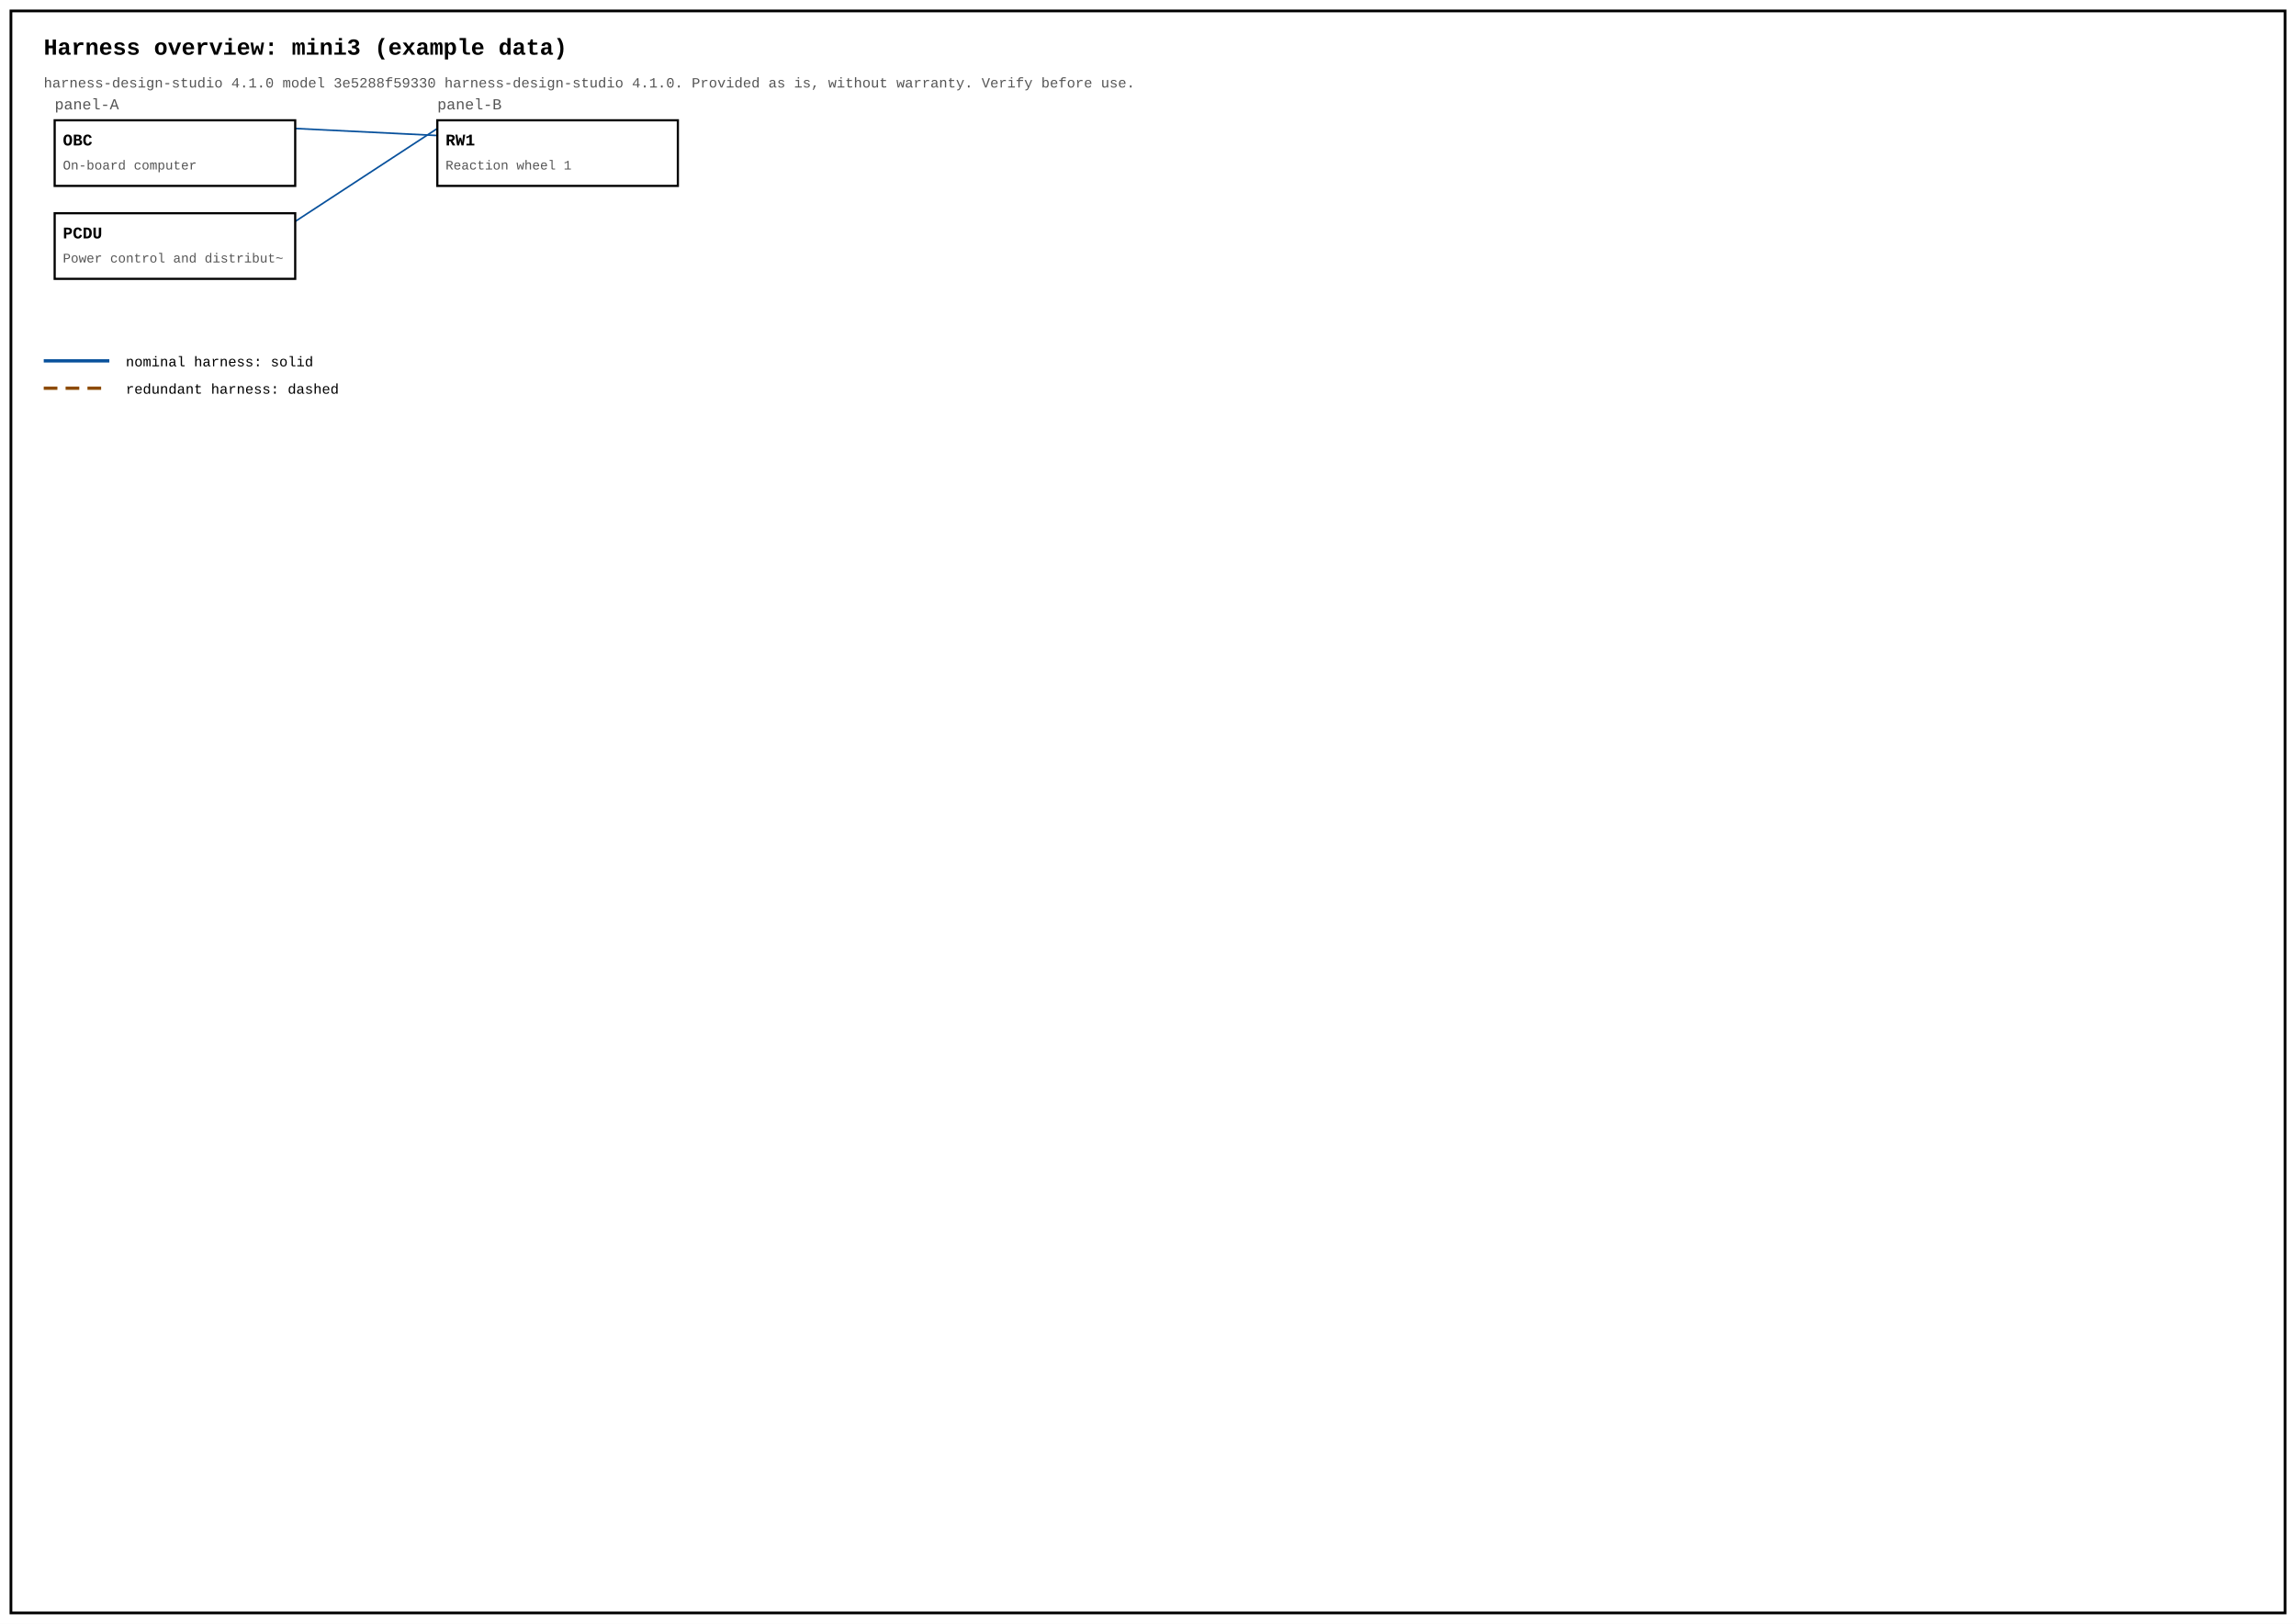
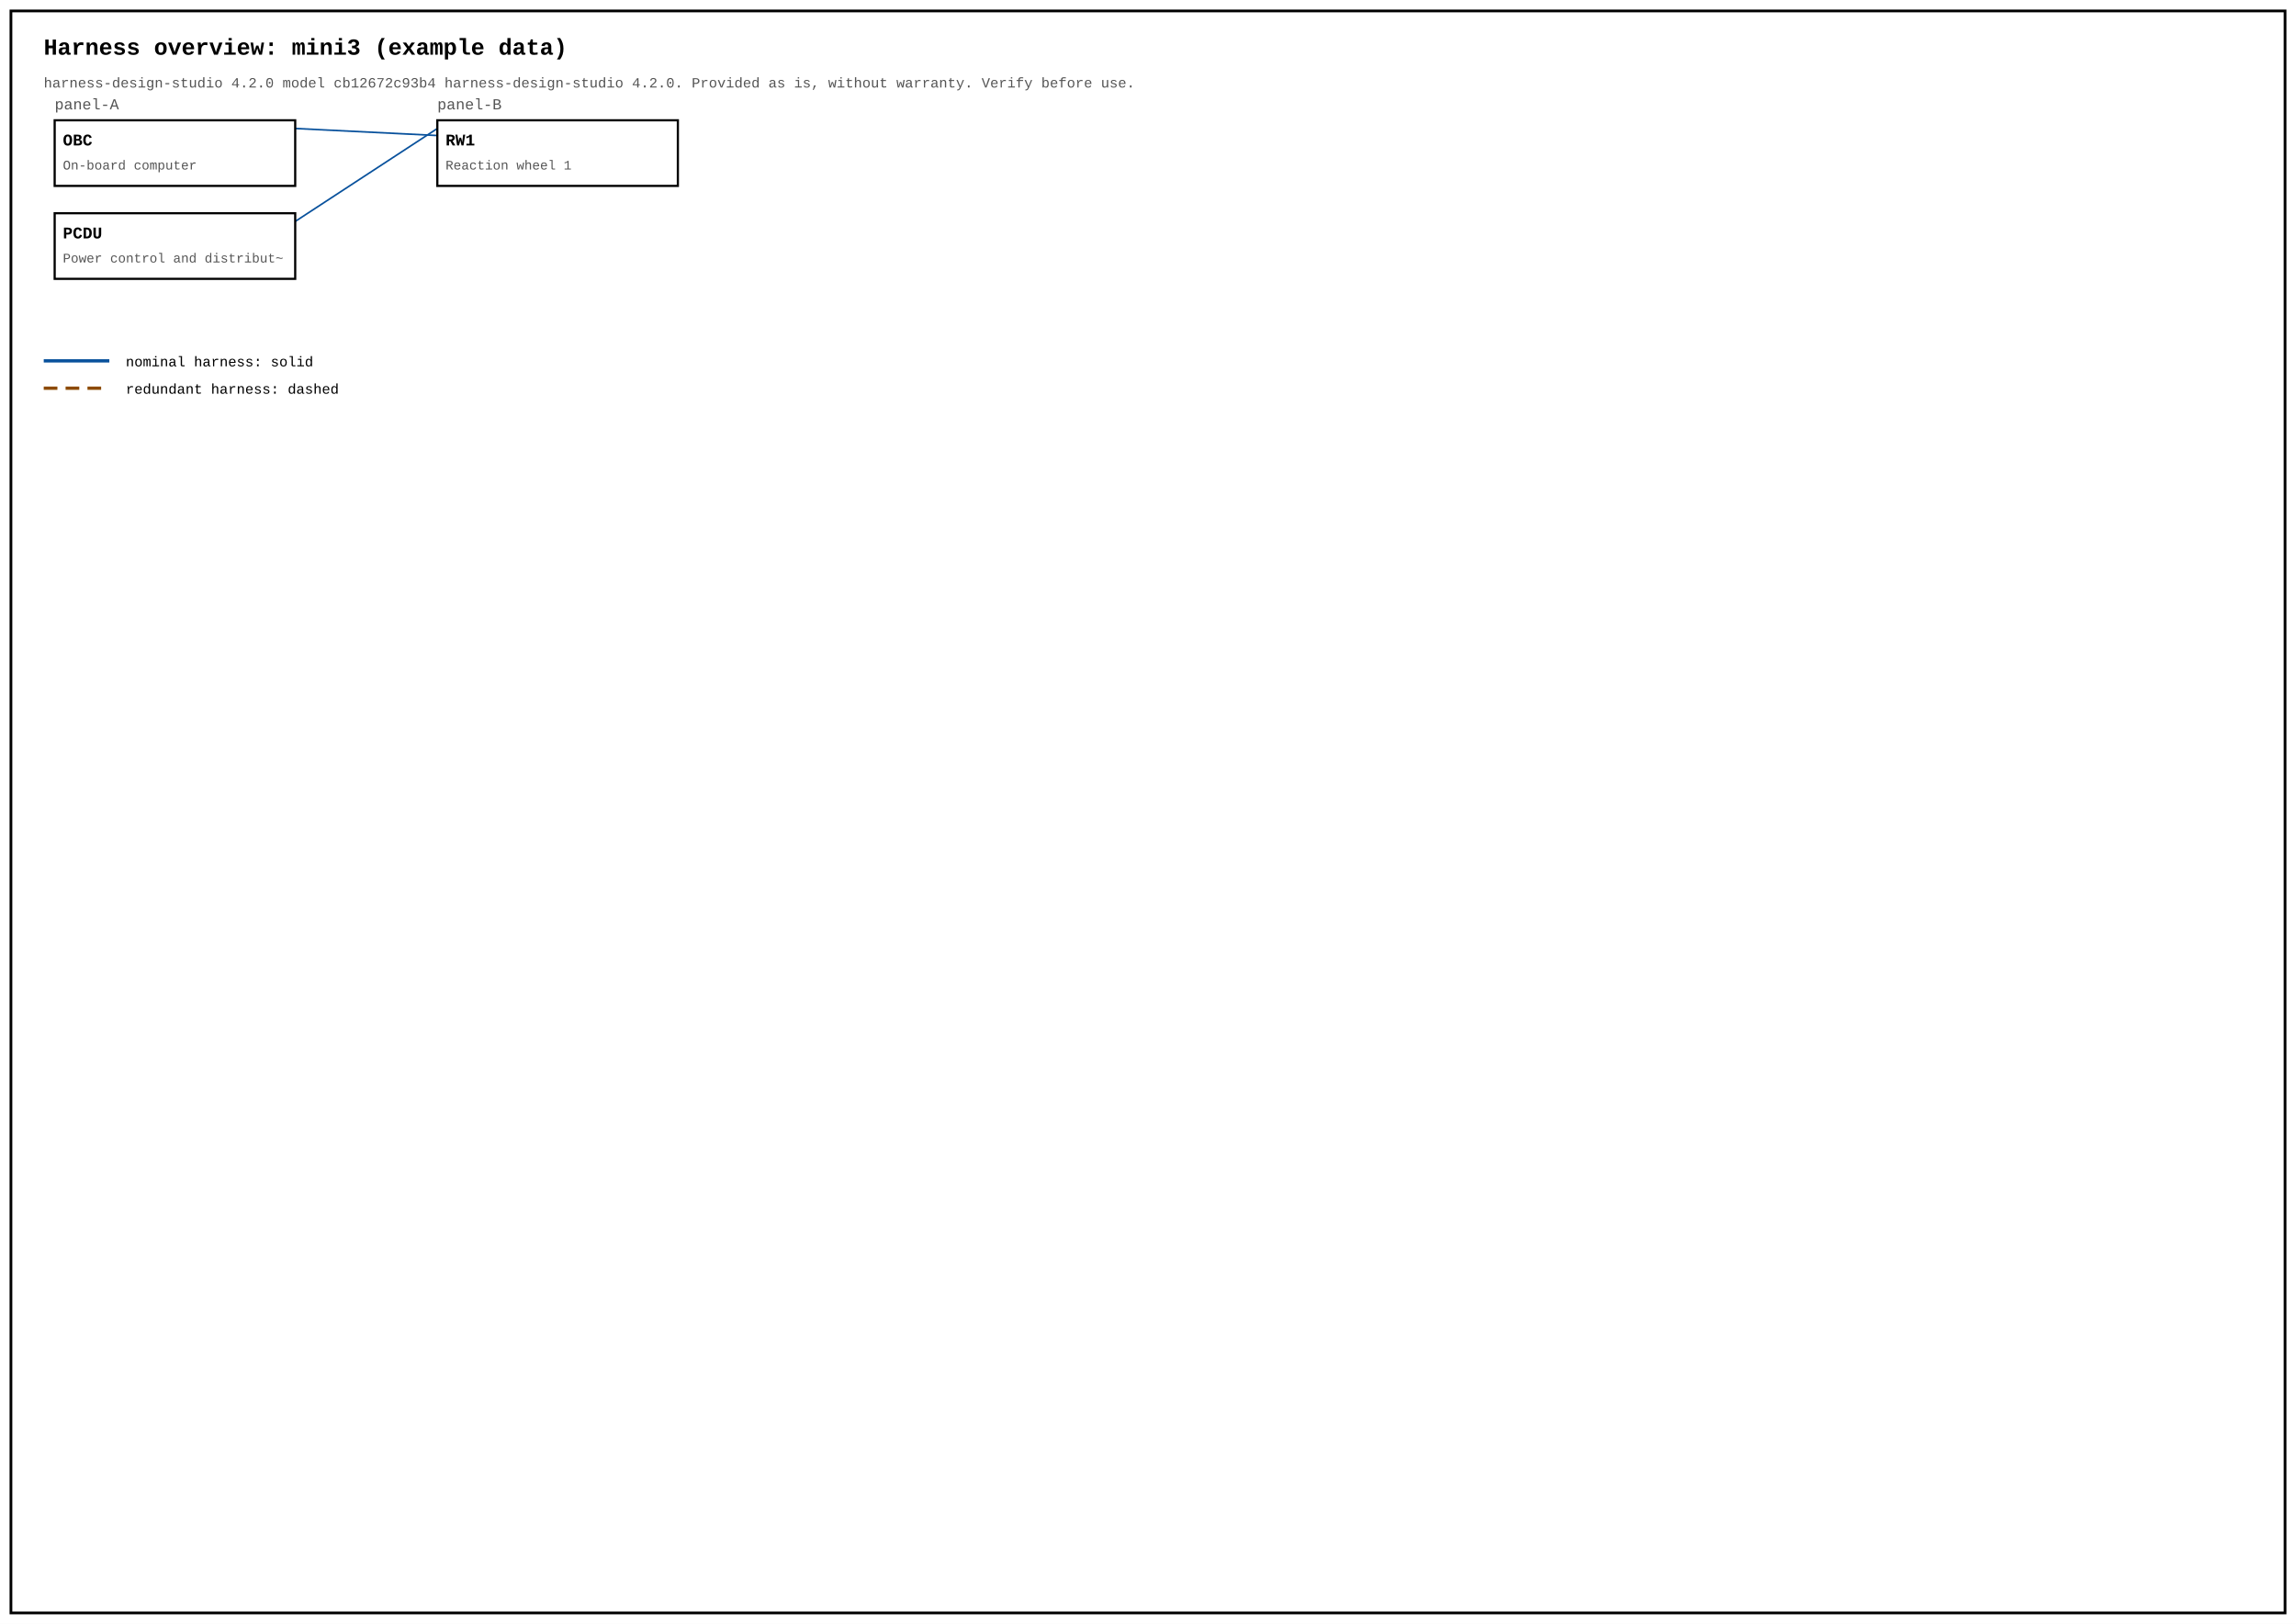
<svg xmlns="http://www.w3.org/2000/svg" width="420mm" height="297mm" viewBox="0 0 420 297" font-family="Courier New, Courier, monospace">
  <rect x="0" y="0" width="420" height="297" fill="#ffffff" />
  <rect x="2" y="2" width="416" height="293" fill="none" stroke="#000000" stroke-width="0.5" />
  <text x="8" y="10" font-size="4.2" font-weight="bold" text-anchor="start" fill="#000000">Harness overview: mini3 (example data)</text>
-   <text x="8" y="16" font-size="2.6" text-anchor="start" fill="#555555">harness-design-studio 4.1.0 model 3e5288f59330   harness-design-studio 4.1.0. Provided as is, without warranty. Verify before use.</text>
+   <text x="8" y="16" font-size="2.6" text-anchor="start" fill="#555555">harness-design-studio 4.2.0 model cb12672c93b4   harness-design-studio 4.2.0. Provided as is, without warranty. Verify before use.</text>
  <text x="10" y="20" font-size="2.8" text-anchor="start" fill="#555555">panel-A</text>
  <text x="80" y="20" font-size="2.8" text-anchor="start" fill="#555555">panel-B</text>
  <line x1="54" y1="40.5" x2="80" y2="23.5" stroke="#08519c" stroke-width="0.3" />
  <line x1="54" y1="23.5" x2="80" y2="24.786" stroke="#08519c" stroke-width="0.3" />
  <rect x="10" y="22" width="44" height="12" fill="#ffffff" stroke="#000000" stroke-width="0.4" />
  <text x="11.5" y="26.6" font-size="3" font-weight="bold" text-anchor="start" fill="#000000">OBC</text>
  <text x="11.5" y="31" font-size="2.4" text-anchor="start" fill="#555555">On-board computer</text>
  <rect x="10" y="39" width="44" height="12" fill="#ffffff" stroke="#000000" stroke-width="0.4" />
  <text x="11.5" y="43.6" font-size="3" font-weight="bold" text-anchor="start" fill="#000000">PCDU</text>
  <text x="11.5" y="48" font-size="2.4" text-anchor="start" fill="#555555">Power control and distribut~</text>
  <rect x="80" y="22" width="44" height="12" fill="#ffffff" stroke="#000000" stroke-width="0.4" />
  <text x="81.5" y="26.6" font-size="3" font-weight="bold" text-anchor="start" fill="#000000">RW1</text>
  <text x="81.5" y="31" font-size="2.4" text-anchor="start" fill="#555555">Reaction wheel 1</text>
  <line x1="8" y1="66" x2="20" y2="66" stroke="#08519c" stroke-width="0.6" />
  <text x="23" y="67" font-size="2.6" text-anchor="start" fill="#000000">nominal harness: solid</text>
  <line x1="8" y1="71" x2="20" y2="71" stroke="#8c4a00" stroke-width="0.6" stroke-dasharray="2.5 1.5" />
  <text x="23" y="72" font-size="2.6" text-anchor="start" fill="#000000">redundant harness: dashed</text>
</svg>
